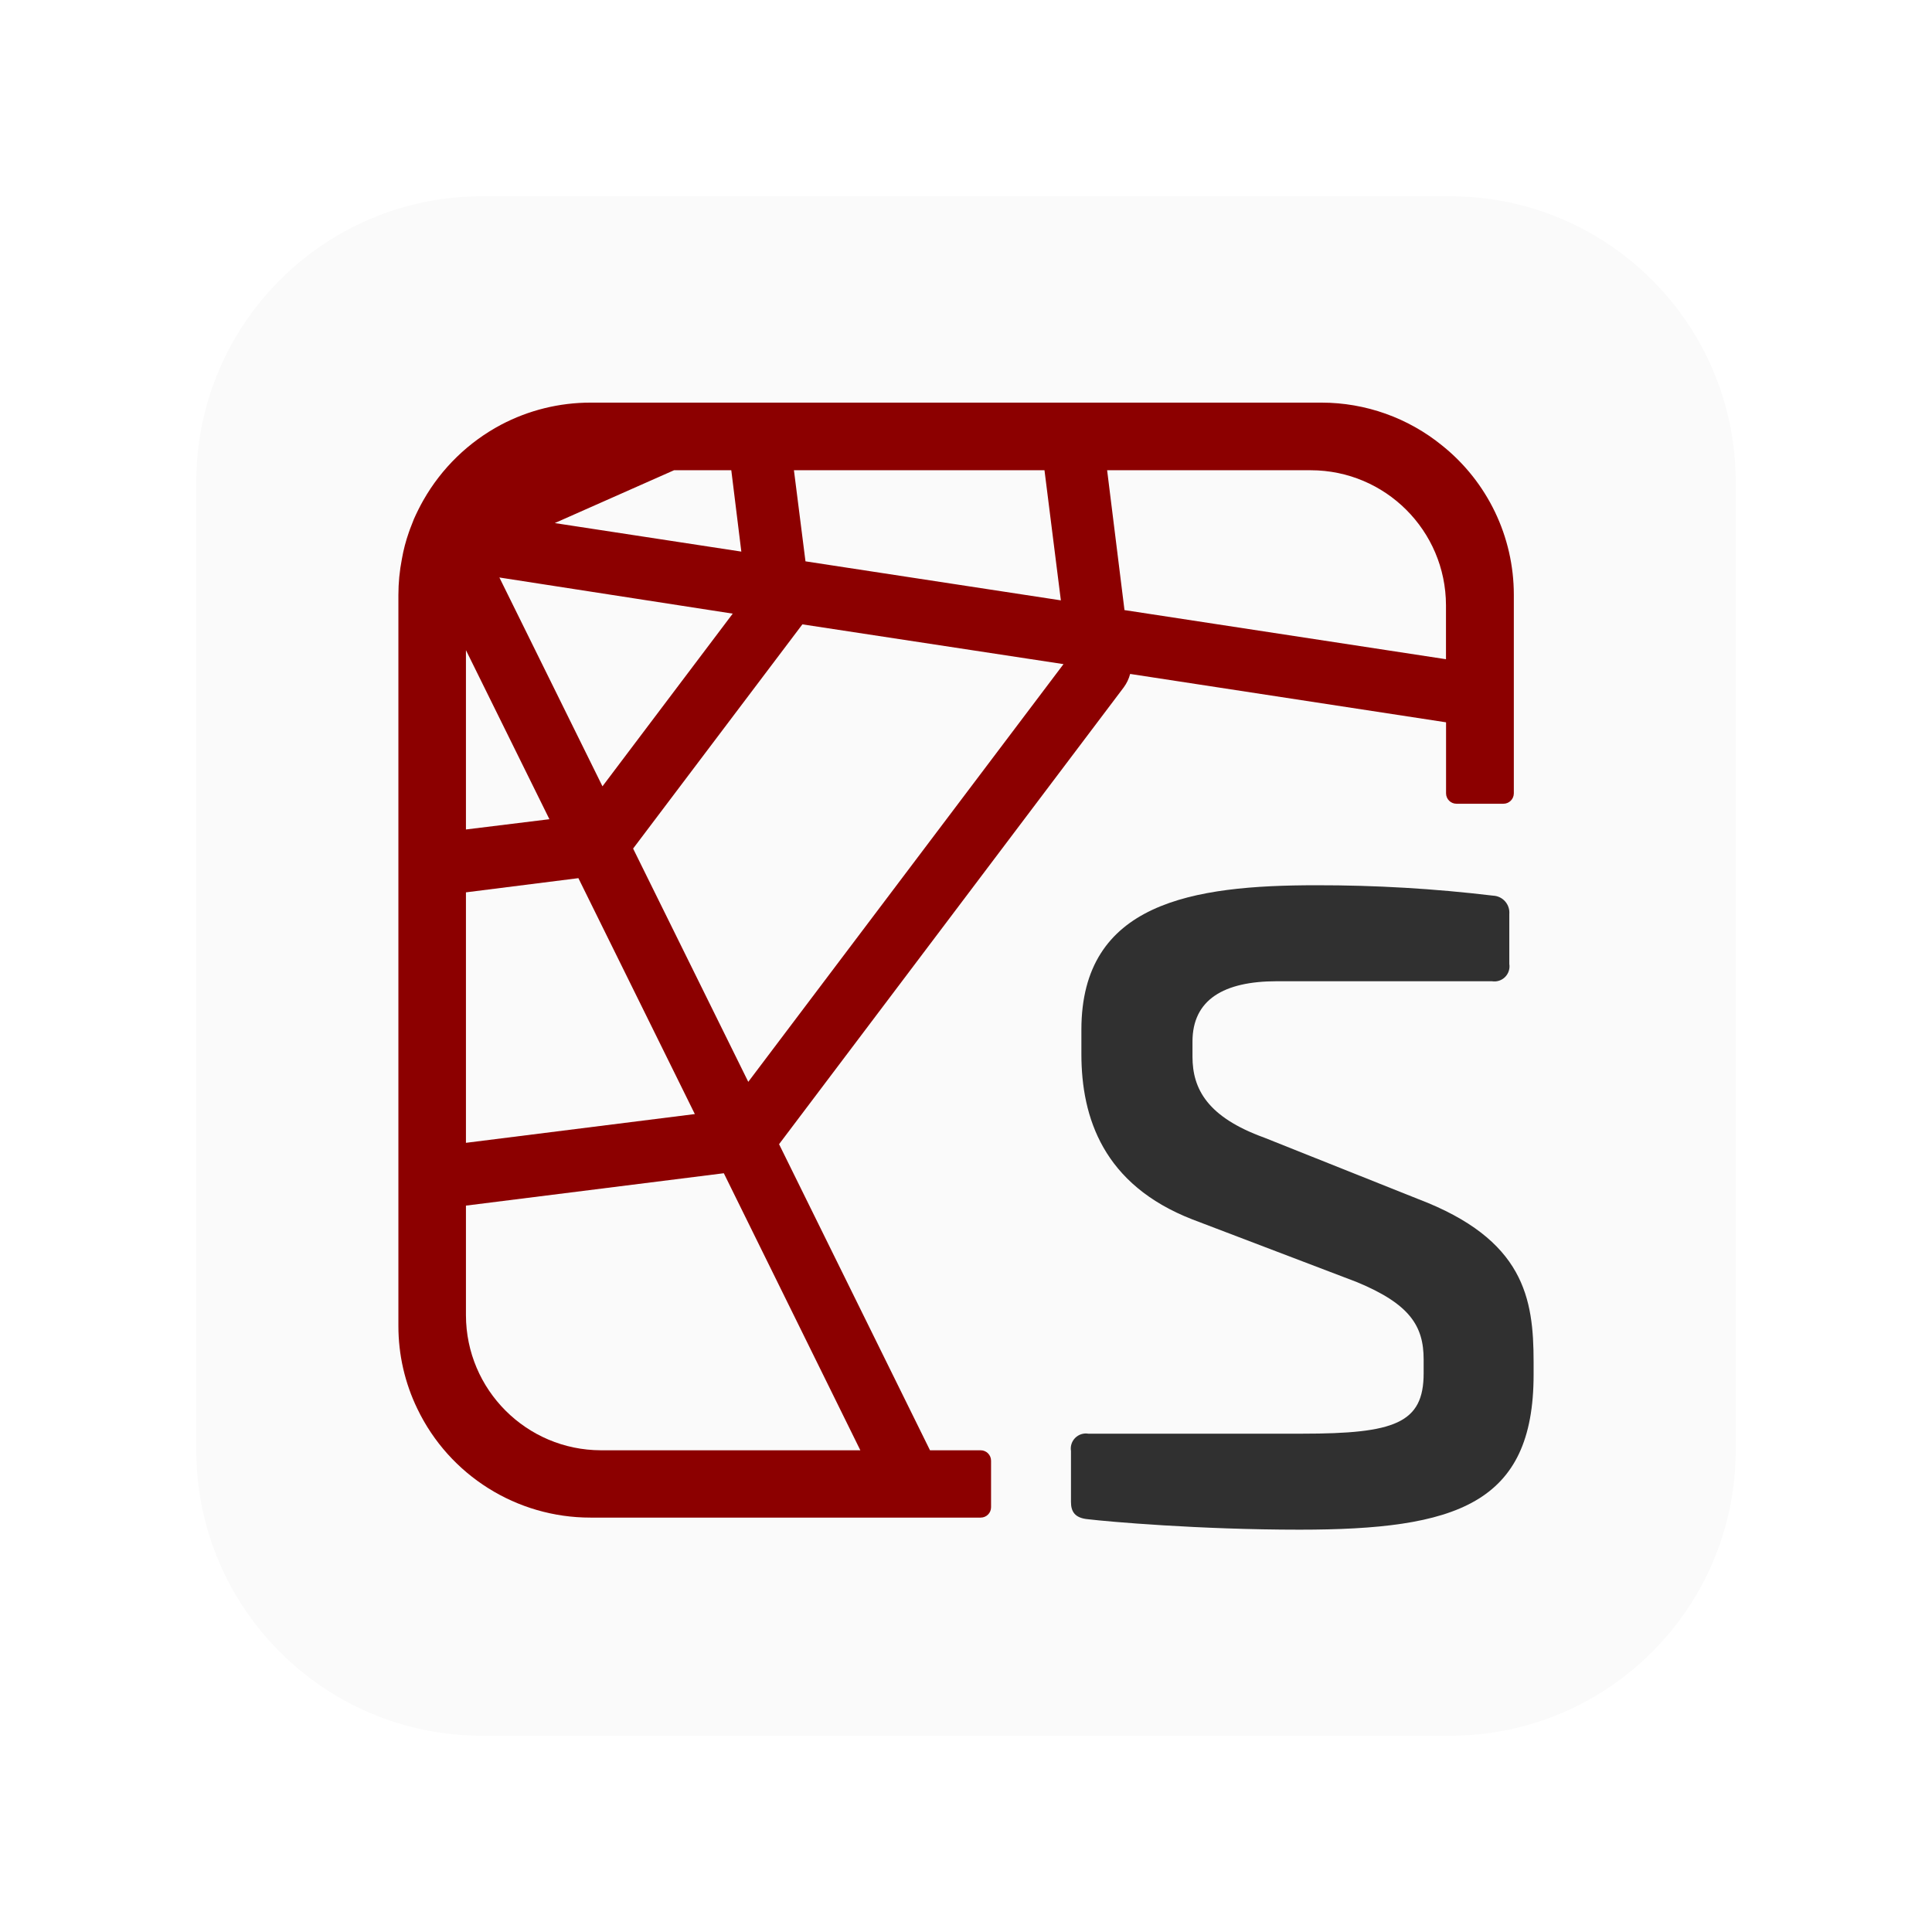
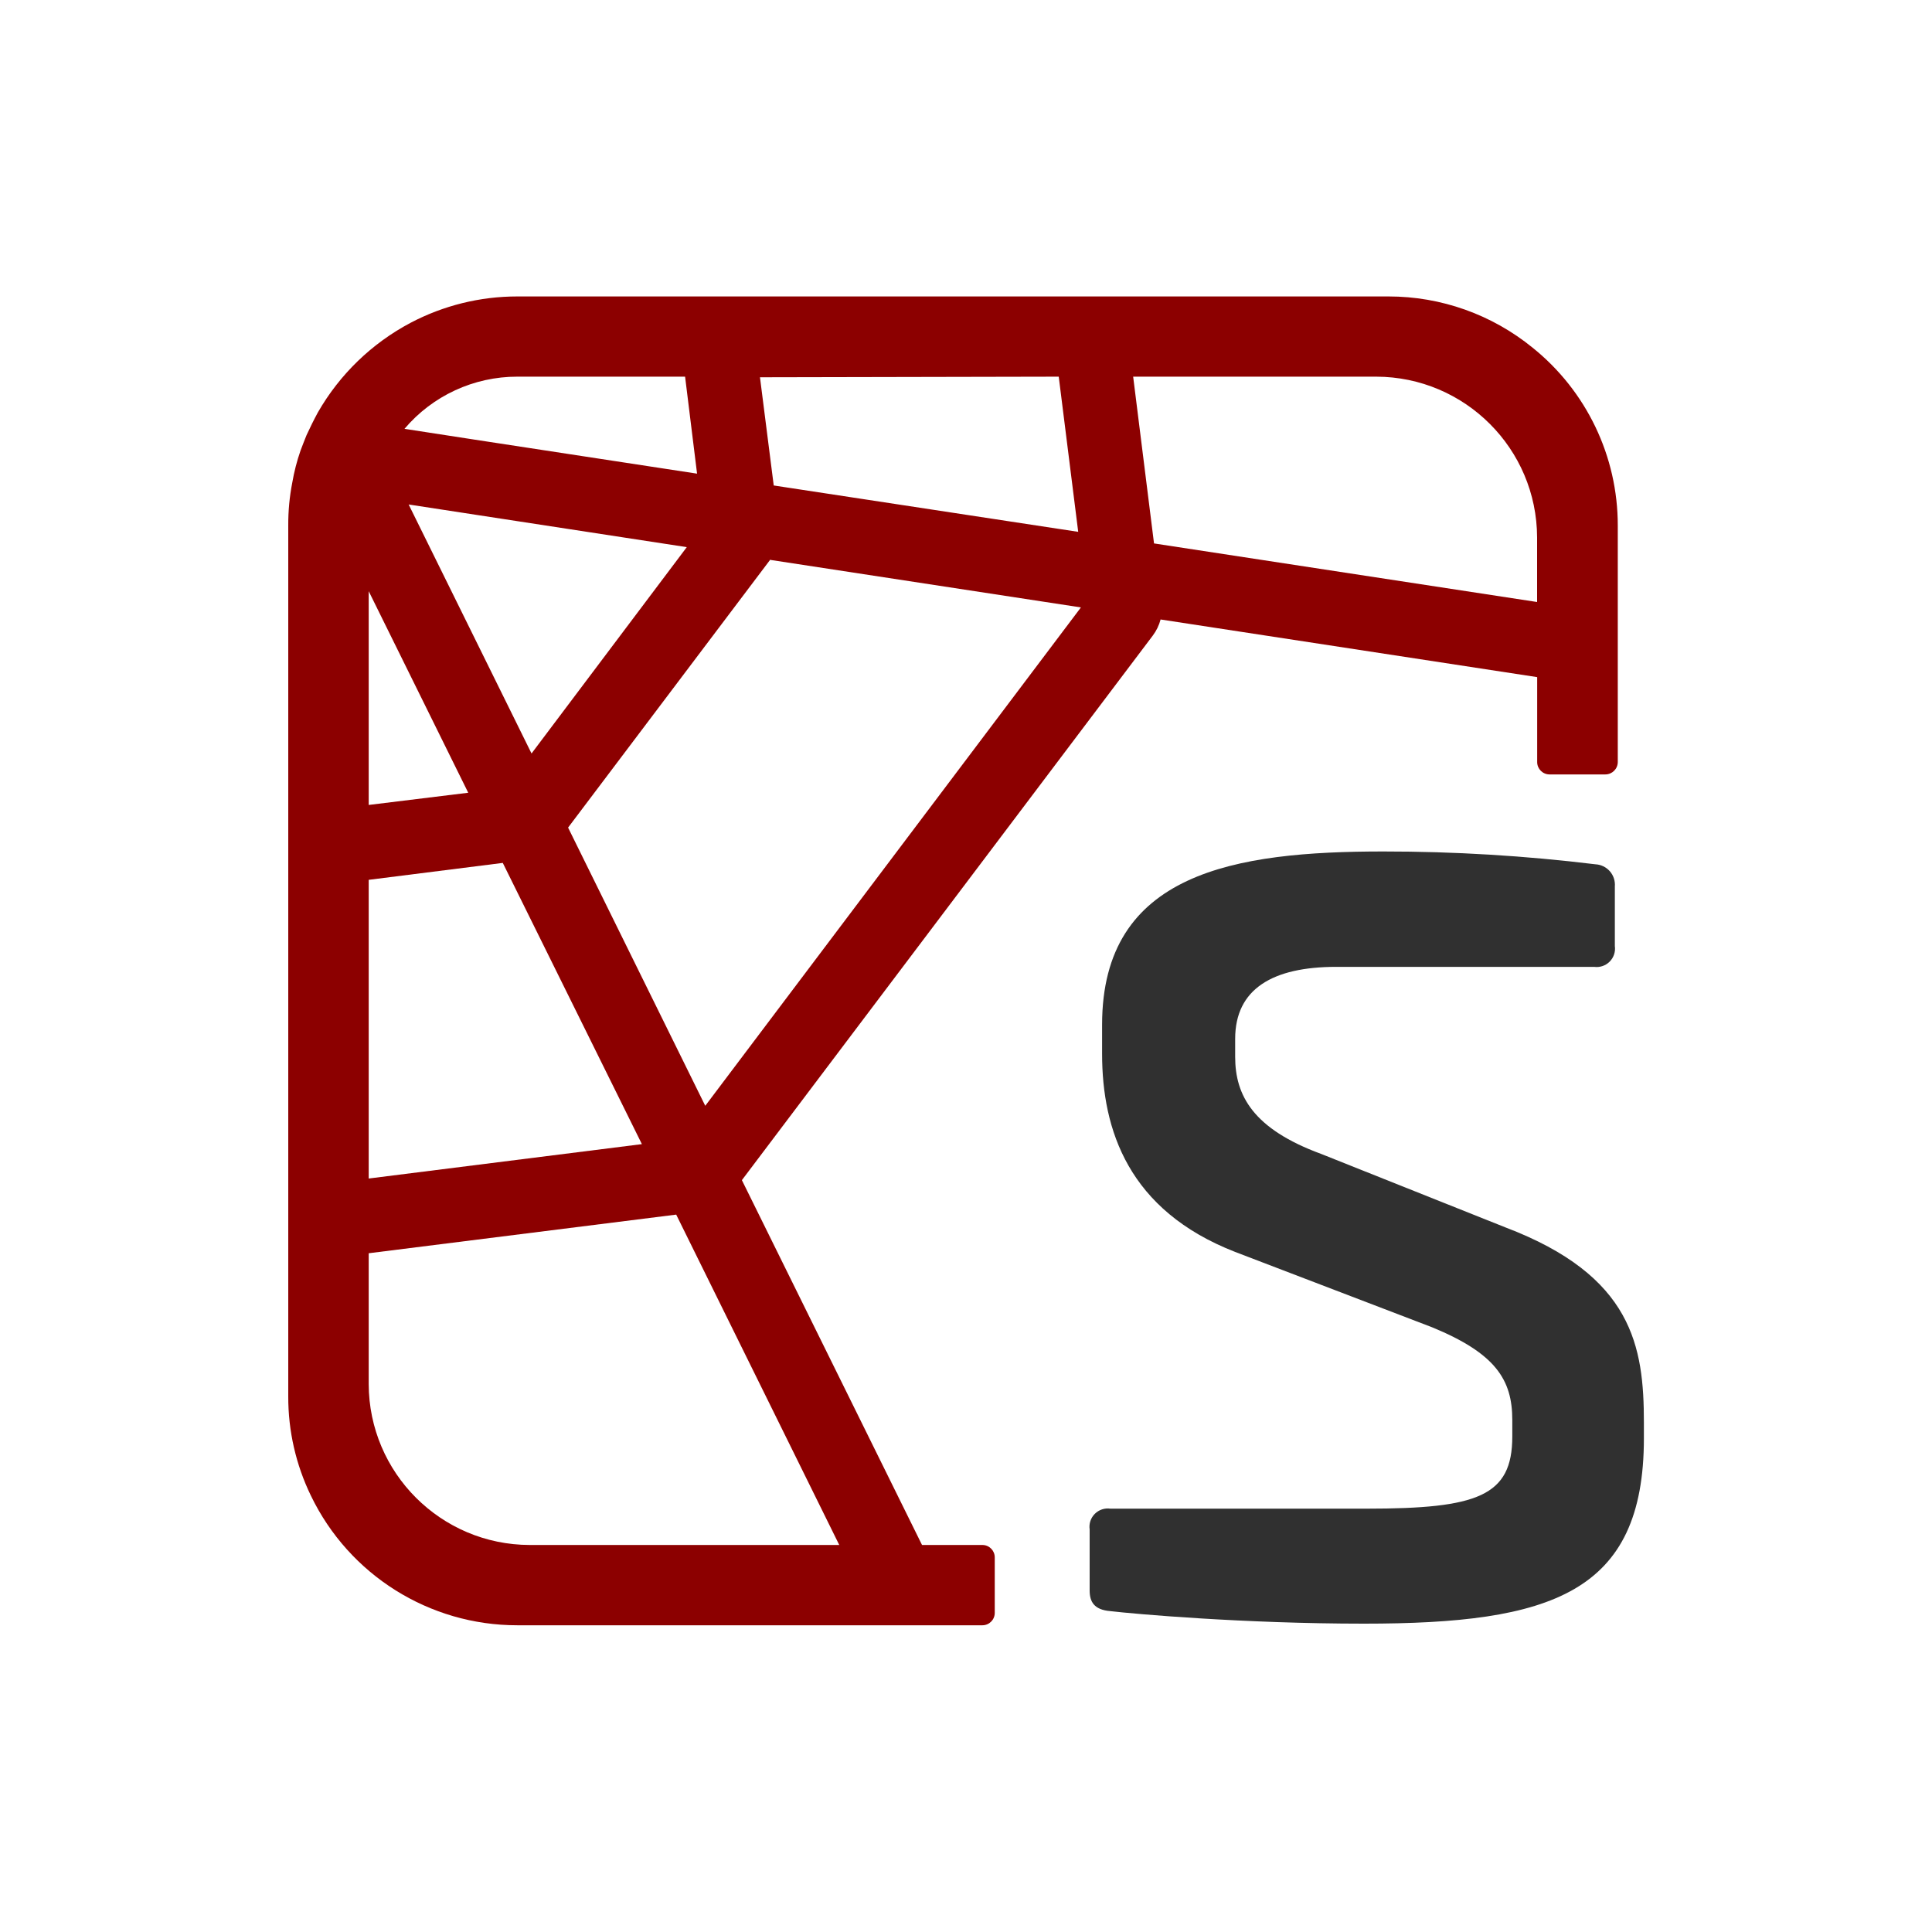
- <svg xmlns="http://www.w3.org/2000/svg" width="256" height="256" viewBox="0 0 256 256" version="1.1" id="svg20">
-   <defs id="defs12">
-     <style type="text/css" id="style10">.a{fill:#fafafa;}.b{fill:#303030;}.c{fill:#8c0000;}</style>
+ <svg xmlns="http://www.w3.org/2000/svg" width="250" height="250" viewBox="0 0 250 250">
+   <defs>
+     <style>.a{fill:#303030;}.b{fill:#8c0000;}</style>
  </defs>
-   <rect class="a" x="26.01" y="26.01" width="203.98" height="203.98" rx="37.85" id="rect14" />
-   <path class="b" d="M197.85,118.68a2.25,2.25,0,0,1,2.14,2.45v6.59a2,2,0,0,1-2.3,2.3h-28.5c-7.05,0-11.18,2.45-11.18,8v2c0,4.29,2,8,9.5,10.72l20.38,8.13c14.09,5.36,15.32,13.17,15.32,21.6v1.69c0,17.16-10.27,20.53-31,20.53-13.33,0-25.44-1.07-28-1.38-1.84-.15-2.3-1.07-2.3-2.3v-6.74a2,2,0,0,1,2.3-2.3h28.34c12.26,0,16.09-1.38,16.09-8v-1.84c0-4.44-1.84-7.35-8.88-10.26L158,161.58c-11.8-4.59-14.71-13.48-14.71-21.91v-3.22c0-16.85,14.71-19.15,31.1-19.15A194.5,194.5,0,0,1,197.85,118.68Z" id="path16" />
-   <path class="c" d="M191.11,59.05a25.32,25.32,0,0,0-16-5.7H78.25a25.39,25.39,0,0,0-11.86,2.93,25.71,25.71,0,0,0-10.29,10,28,28,0,0,0-1.26,2.51c-.21.58-.47,1.16-.66,1.73a22.15,22.15,0,0,0-.93,3.56,24.94,24.94,0,0,0-.46,4.76v96.85a25.13,25.13,0,0,0,2.52,11,25.43,25.43,0,0,0,22.94,14.4h51.69a1.37,1.37,0,0,0,1.38-1.37v-6.17a1.38,1.38,0,0,0-1.38-1.38h-6.71l-20-40.56,45.67-60.53a5.21,5.21,0,0,0,.85-1.78l41.86,6.41v9.42A1.38,1.38,0,0,0,193,106.5h6.21a1.38,1.38,0,0,0,1.38-1.37V78.81A25.33,25.33,0,0,0,191.11,59.05ZM138.4,62.31l2.17,17.24-33.84-5.17L105.2,62.31Zm-41.5,0,1.33,10.78L73.51,69.31l15.8-7Zm.19,19L79.83,104.19,66.17,76.52ZM61.74,86.15l11.06,22.4-11.06,1.36Zm0,32.09,14.9-1.88,15.43,31.26-30.33,3.81ZM114,192.17H79.63a17.93,17.93,0,0,1-17.89-17.89V159.75l34.17-4.29ZM99.15,143.35,83.89,112.44l22.43-29.71s0,0,0,0L140.92,88Zm92.45-56L149,80.84,146.7,62.31h27A17.93,17.93,0,0,1,191.6,80.19Z" id="path18" />
+   <path class="a" d="M206.45,111.84a2.65,2.65,0,0,1,2.51,2.87v7.71a2.38,2.38,0,0,1-2.69,2.69H172.92c-8.25,0-13.09,2.86-13.09,9.32v2.33c0,5,2.33,9.32,11.11,12.55l23.85,9.51c16.5,6.27,17.93,15.42,17.93,25.28v2c0,20.08-12,24-36.22,24-15.6,0-29.76-1.26-32.81-1.62-2.15-.17-2.69-1.25-2.69-2.68v-7.89a2.37,2.37,0,0,1,2.69-2.69h33.17c14.34,0,18.83-1.62,18.83-9.33v-2.15c0-5.2-2.15-8.61-10.4-12L159.83,162c-13.81-5.38-17.22-15.78-17.22-25.64v-3.76c0-19.73,17.22-22.42,36.4-22.42A226,226,0,0,1,206.45,111.84Z" />
+   <path class="b" d="M198.33,45a29.49,29.49,0,0,0-18.65-6.64H66.94a29.62,29.62,0,0,0-13.81,3.41,30,30,0,0,0-12,11.6c-.54,1-1,1.94-1.46,2.93-.26.68-.55,1.35-.78,2a26,26,0,0,0-1.07,4.15A28.13,28.13,0,0,0,37.3,68V180.7a29.2,29.2,0,0,0,2.93,12.84,29.63,29.63,0,0,0,26.71,16.77h60.18a1.6,1.6,0,0,0,1.6-1.6v-7.19a1.6,1.6,0,0,0-1.6-1.6h-7.81L96,152.71l53.18-70.48a6,6,0,0,0,1-2.07l48.73,7.46v11a1.6,1.6,0,0,0,1.6,1.59h7.23a1.61,1.61,0,0,0,1.6-1.59V68A29.49,29.49,0,0,0,198.33,45ZM137,48.74l2.52,20.08-39.4-6-1.78-14Zm-70,0H88.65L90.2,61.29l-28.78-4.4-9.08-1.4A19.11,19.11,0,0,1,66.94,48.74ZM88.87,70.8,68.78,97.5,52.88,65.28ZM47.71,76.5l12.88,26.08-12.88,1.58Zm0,37.35,17.35-2.19,18,36.39L47.71,152.5Zm60.89,86.07H68.54A20.88,20.88,0,0,1,47.71,179.1V162.17l39.79-5ZM91.26,143.09l-17.75-36,26.1-34.59s0,0,0-.06l40.26,6.16ZM198.9,77.9l-49.57-7.58-2.7-21.58h31.45A20.87,20.87,0,0,1,198.9,69.55Z" />
</svg>
